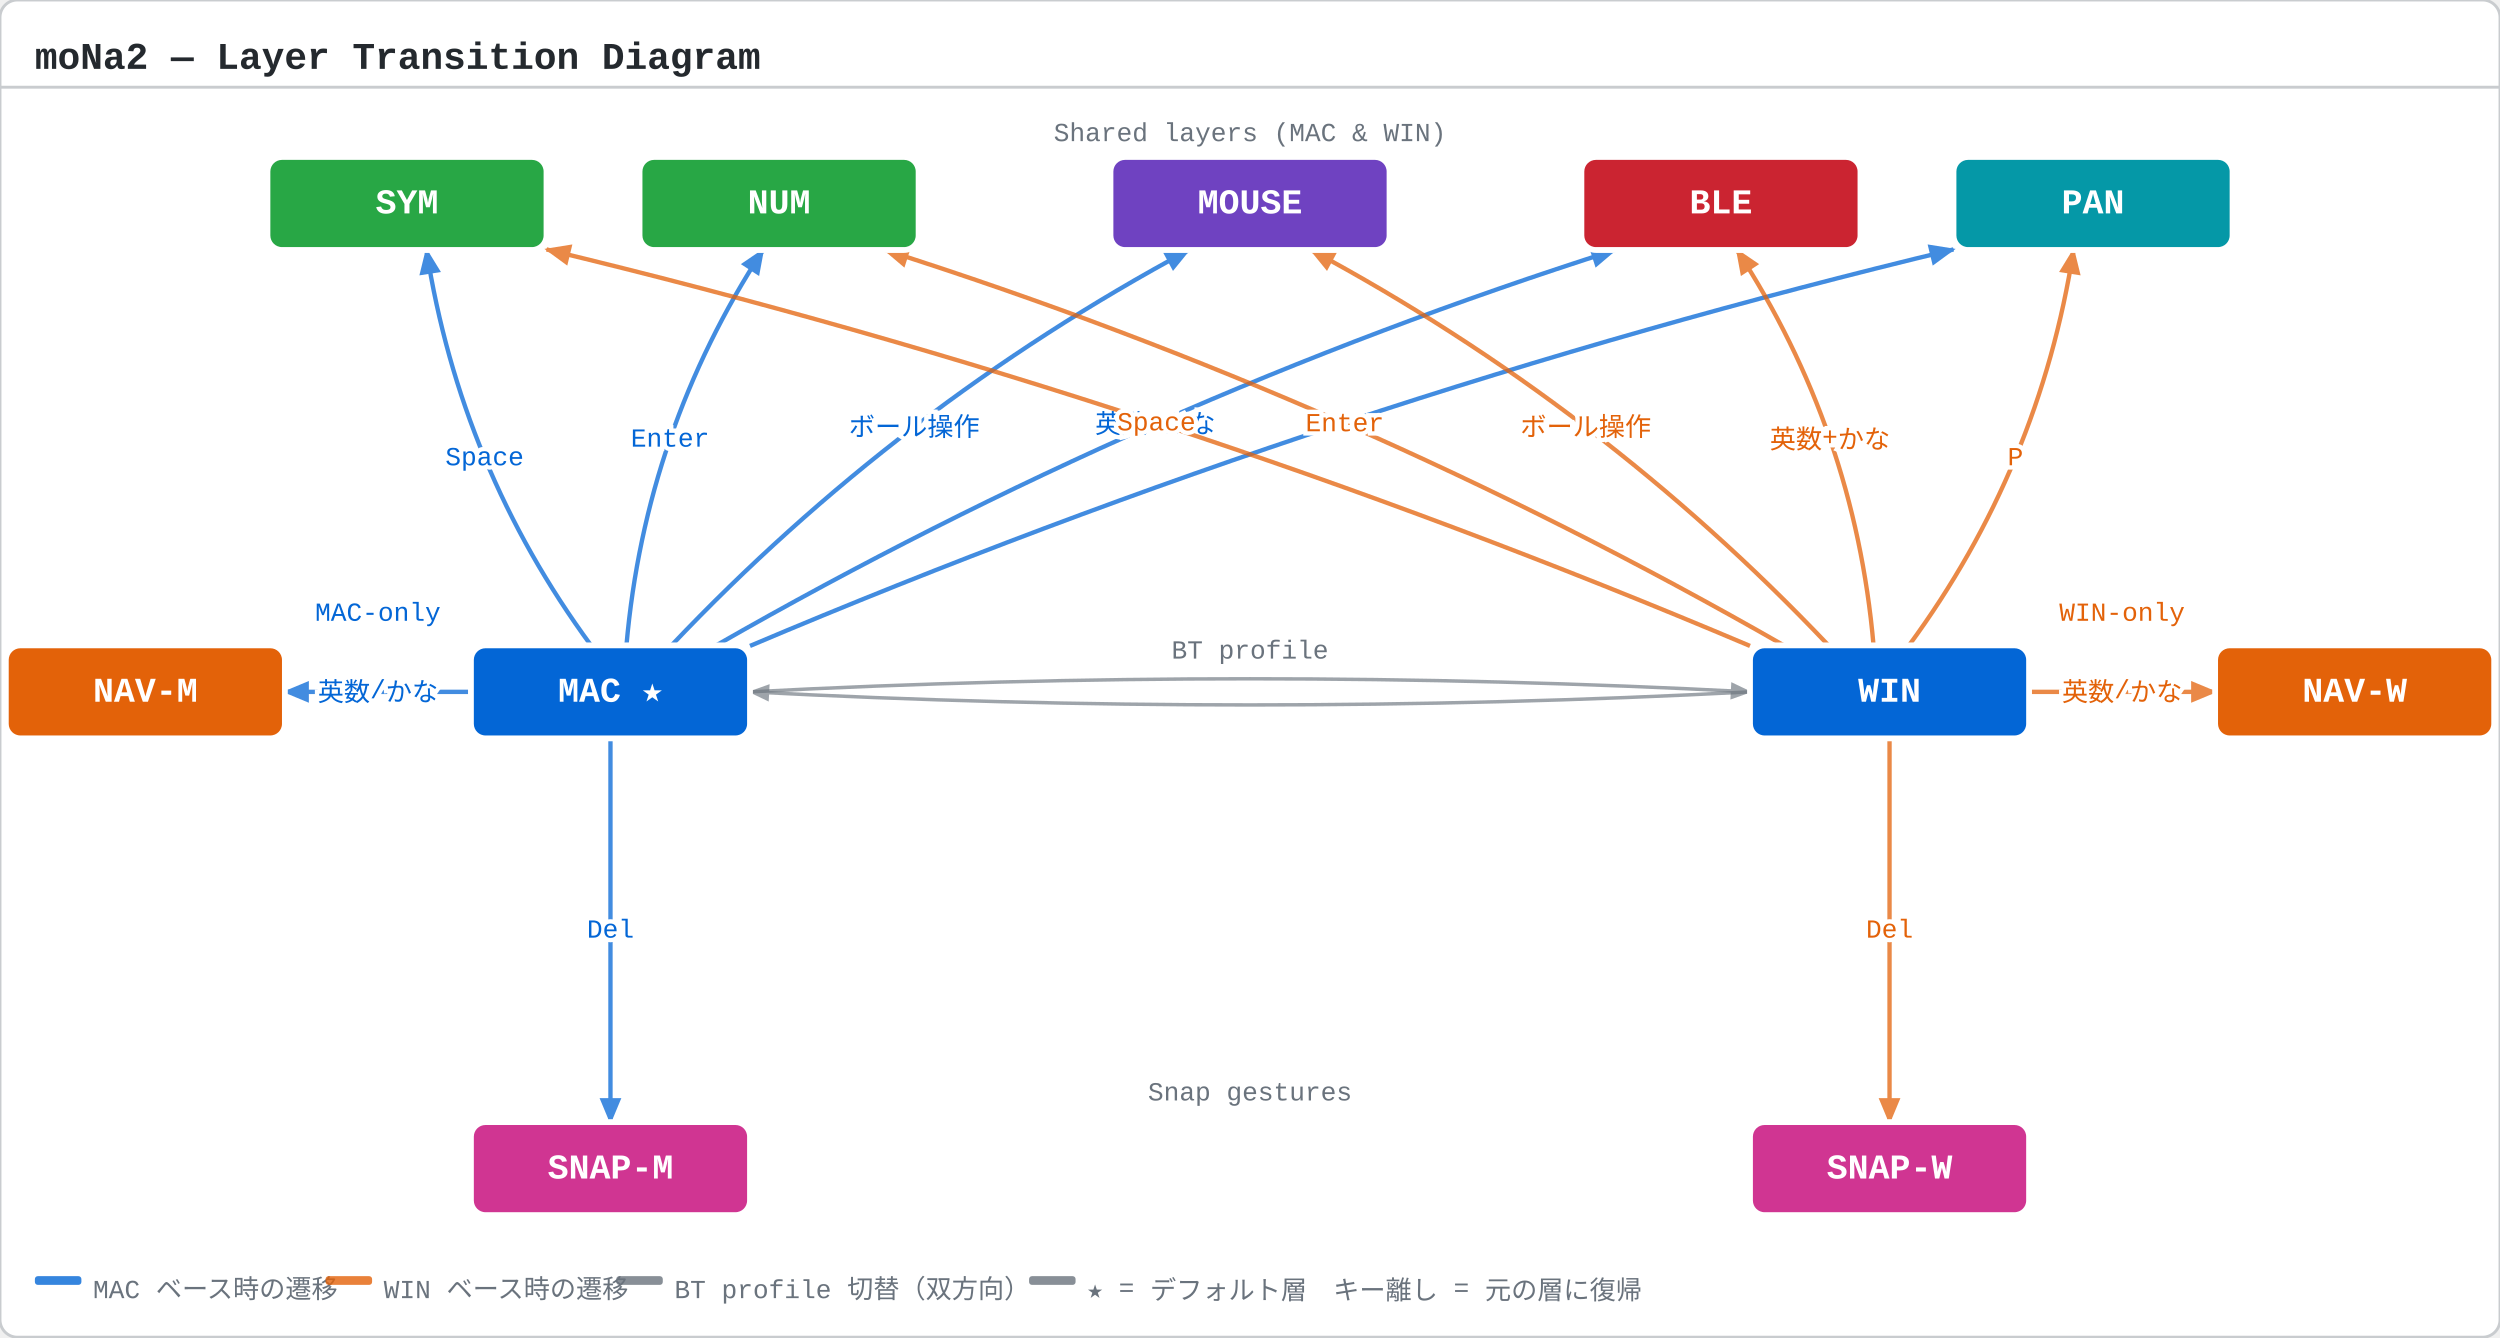
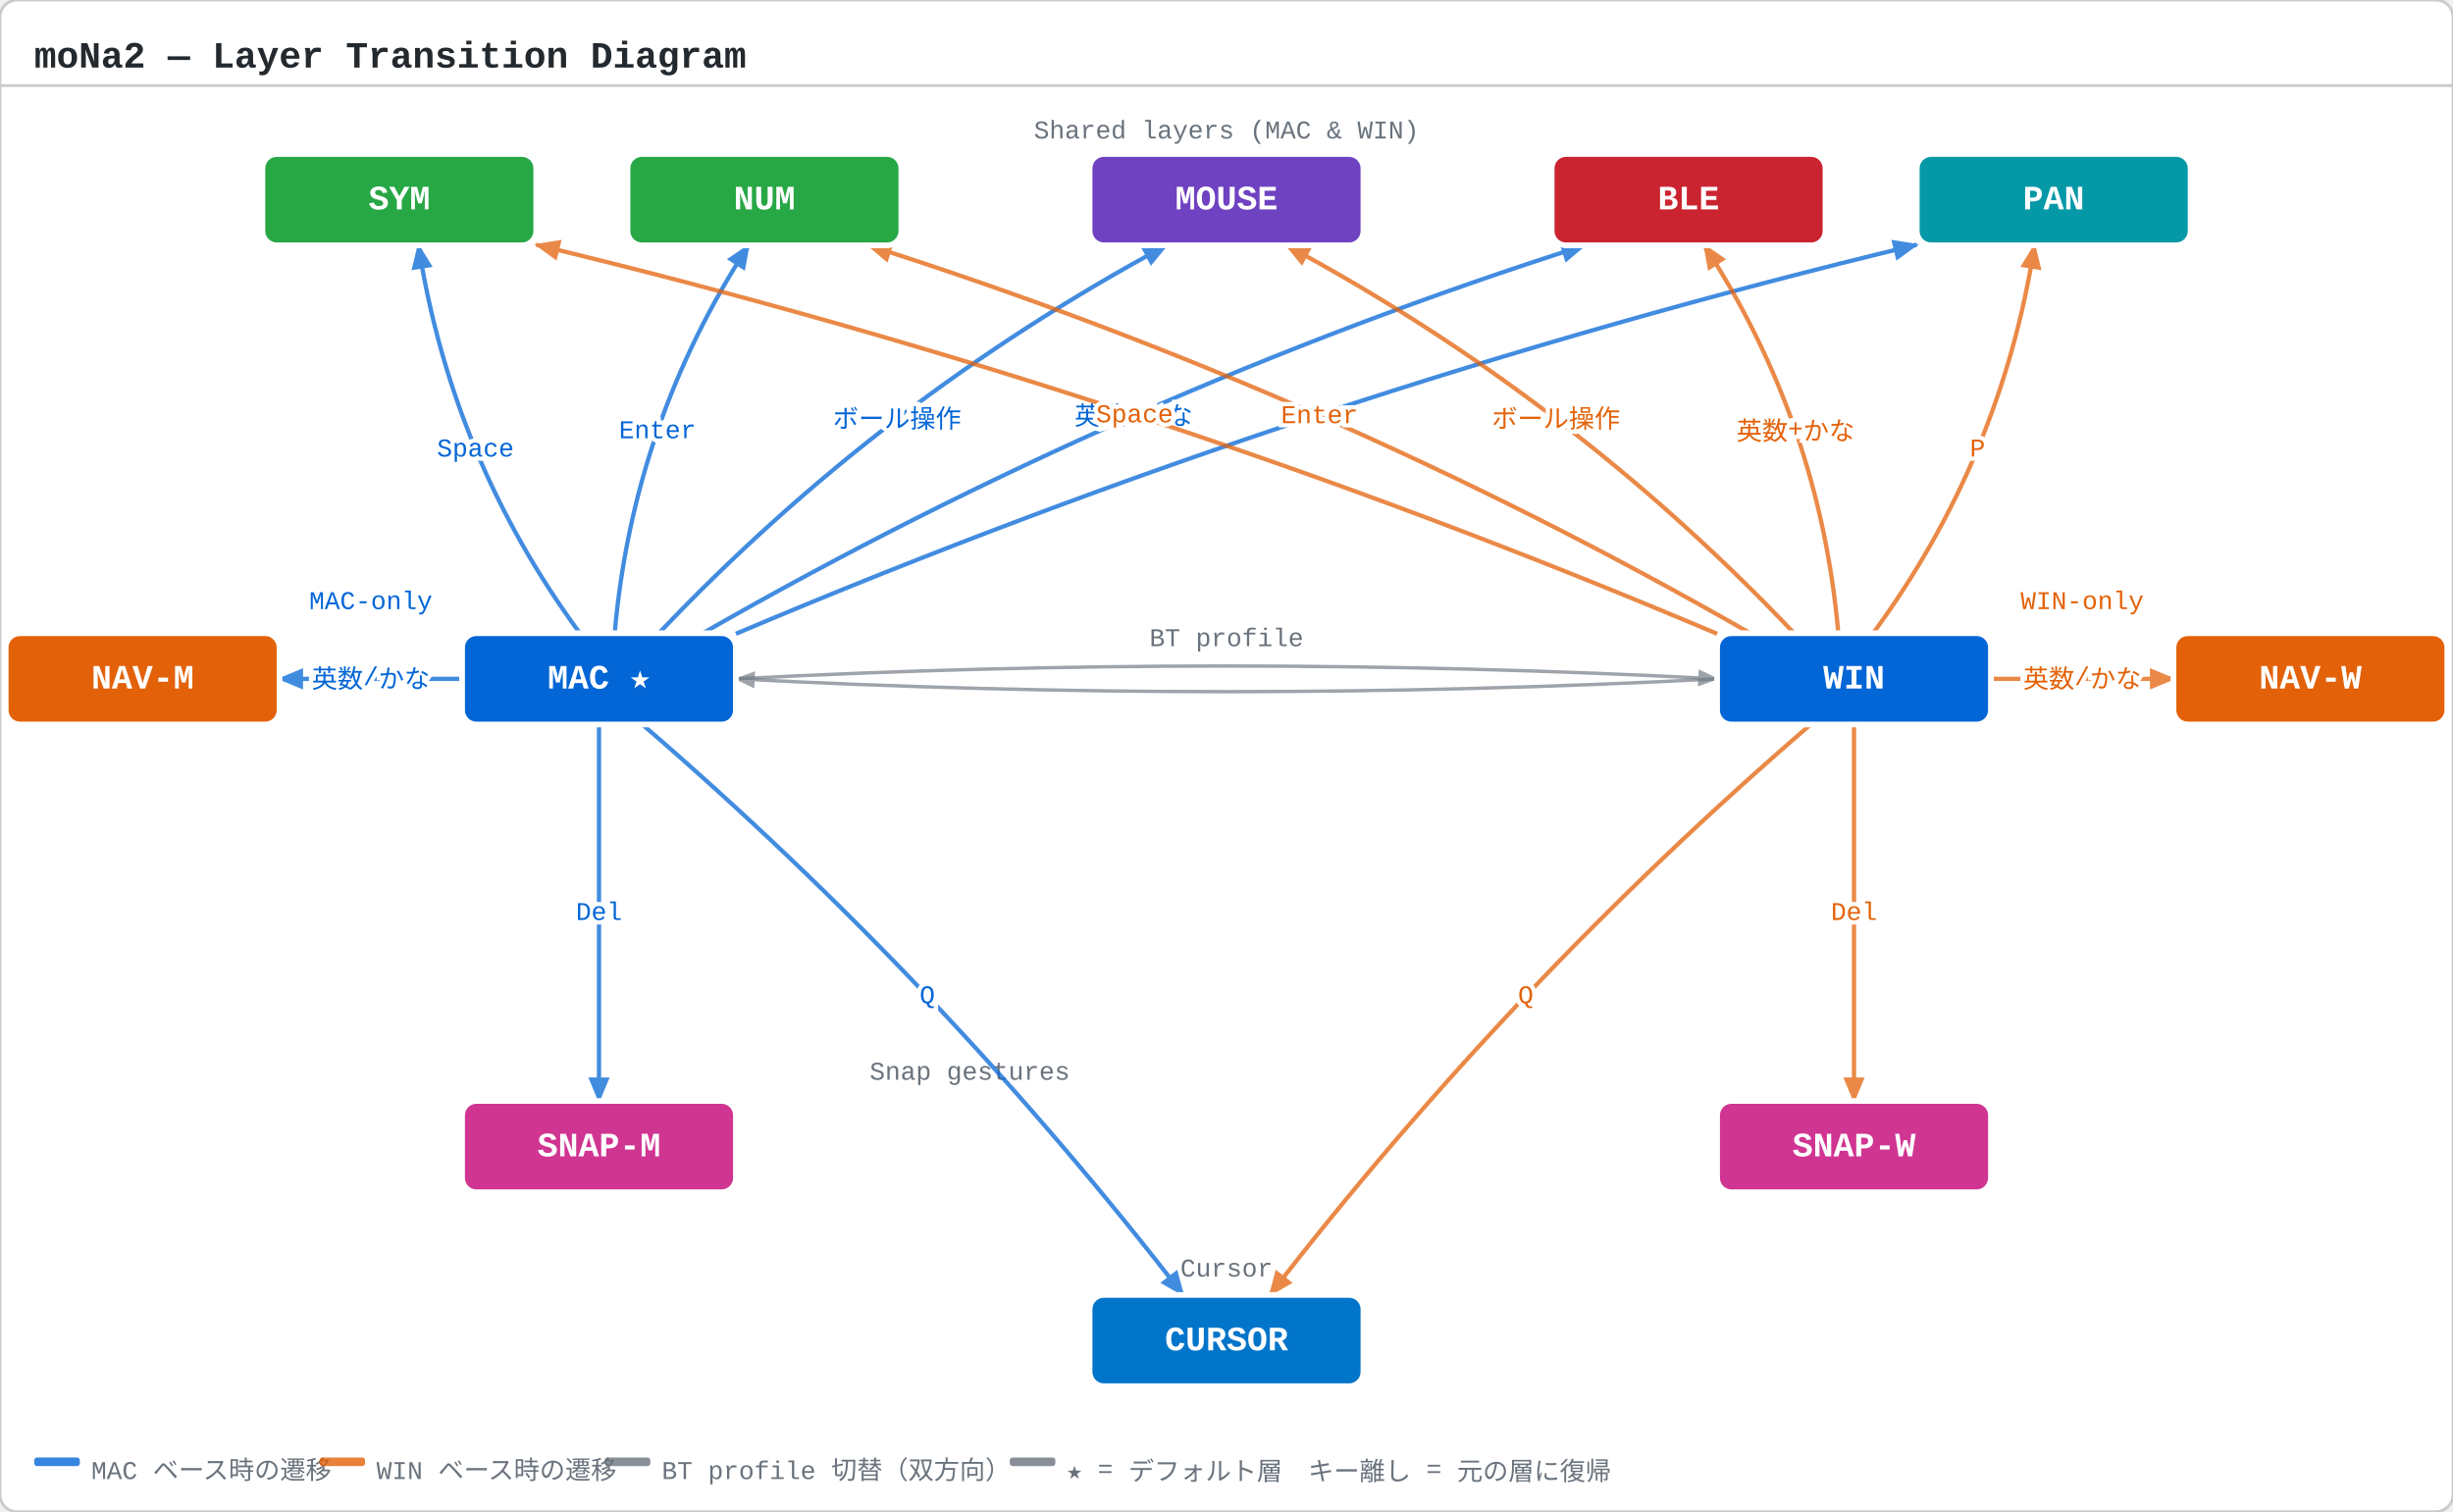
- <svg xmlns="http://www.w3.org/2000/svg" width="860" height="460" viewBox="0 0 860 460">
+ <svg xmlns="http://www.w3.org/2000/svg" width="860" height="530" viewBox="0 0 860 530">
  <defs>
    <marker id="ah-mac" markerWidth="6" markerHeight="5" refX="5.5" refY="2.5" orient="auto" markerUnits="strokeWidth">
      <path d="M0,0 L6,2.5 L0,5 Z" fill="#0366d6" />
    </marker>
    <marker id="ah-win" markerWidth="6" markerHeight="5" refX="5.5" refY="2.5" orient="auto" markerUnits="strokeWidth">
      <path d="M0,0 L6,2.5 L0,5 Z" fill="#e36209" />
    </marker>
    <marker id="ah-bt" markerWidth="6" markerHeight="5" refX="5.5" refY="2.5" orient="auto" markerUnits="strokeWidth">
      <path d="M0,0 L6,2.5 L0,5 Z" fill="#6a737d" />
    </marker>
  </defs>
-   <rect width="860" height="460" fill="#ffffff" rx="6" />
+   <rect width="860" height="530" fill="#ffffff" rx="6" />
  <text x="12.0" y="20.0" text-anchor="start" dominant-baseline="middle" font-family="SFMono-Regular,Consolas,Liberation Mono,Menlo,monospace" font-size="13" font-weight="bold" fill="#24292e">moNa2 — Layer Transition Diagram</text>
  <line x1="0" y1="30" x2="860" y2="30" stroke="#c9cccf" stroke-width="1" />
  <text x="430.0" y="46.0" text-anchor="middle" dominant-baseline="middle" font-family="SFMono-Regular,Consolas,Liberation Mono,Menlo,monospace" font-size="9" font-weight="normal" fill="#6a737d">Shared layers (MAC &amp; WIN)</text>
  <text x="130.0" y="211.0" text-anchor="middle" dominant-baseline="middle" font-family="SFMono-Regular,Consolas,Liberation Mono,Menlo,monospace" font-size="9" font-weight="normal" fill="#0366d6">MAC-only</text>
  <text x="730.0" y="211.0" text-anchor="middle" dominant-baseline="middle" font-family="SFMono-Regular,Consolas,Liberation Mono,Menlo,monospace" font-size="9" font-weight="normal" fill="#e36209">WIN-only</text>
-   <text x="430.0" y="376.0" text-anchor="middle" dominant-baseline="middle" font-family="SFMono-Regular,Consolas,Liberation Mono,Menlo,monospace" font-size="9" font-weight="normal" fill="#6a737d">Snap gestures</text>
+   <text x="340.0" y="376.0" text-anchor="middle" dominant-baseline="middle" font-family="SFMono-Regular,Consolas,Liberation Mono,Menlo,monospace" font-size="9" font-weight="normal" fill="#6a737d">Snap gestures</text>
+   <text x="430.0" y="445.0" text-anchor="middle" dominant-baseline="middle" font-family="SFMono-Regular,Consolas,Liberation Mono,Menlo,monospace" font-size="9" font-weight="normal" fill="#6a737d">Cursor</text>
  <path d="M 258.0,238.0 Q 430.0,229.0 602.0,238.0" fill="none" stroke="#6a737d" stroke-width="1.2" opacity="0.65" marker-end="url(#ah-bt)" />
  <path d="M 602.0,238.0 Q 430.0,247.0 258.0,238.0" fill="none" stroke="#6a737d" stroke-width="1.2" opacity="0.65" marker-end="url(#ah-bt)" />
  <text x="430.0" y="224.0" text-anchor="middle" dominant-baseline="middle" font-family="SFMono-Regular,Consolas,Liberation Mono,Menlo,monospace" font-size="9" font-weight="normal" fill="#6a737d" stroke="white" stroke-width="3" paint-order="stroke">BT profile</text>
  <path d="M 162.0,238.0 Q 130.0,238.0 98.0,238.0" fill="none" stroke="#0366d6" stroke-width="1.5" opacity="0.75" marker-end="url(#ah-mac)" />
  <text x="130.0" y="238.0" text-anchor="middle" dominant-baseline="middle" font-family="SFMono-Regular,Consolas,Liberation Mono,Menlo,monospace" font-size="9" font-weight="normal" fill="#0366d6" stroke="white" stroke-width="3" paint-order="stroke">英数/かな</text>
  <path d="M 210.0,254.0 Q 210.0,320.0 210.0,386.0" fill="none" stroke="#0366d6" stroke-width="1.5" opacity="0.75" marker-end="url(#ah-mac)" />
  <text x="210.0" y="320.0" text-anchor="middle" dominant-baseline="middle" font-family="SFMono-Regular,Consolas,Liberation Mono,Menlo,monospace" font-size="9" font-weight="normal" fill="#0366d6" stroke="white" stroke-width="3" paint-order="stroke">Del</text>
  <path d="M 203.3,222.0 Q 158.4,160.9 146.7,86.0" fill="none" stroke="#0366d6" stroke-width="1.5" opacity="0.75" marker-end="url(#ah-mac)" />
  <text x="166.7" y="157.5" text-anchor="middle" dominant-baseline="middle" font-family="SFMono-Regular,Consolas,Liberation Mono,Menlo,monospace" font-size="9" font-weight="normal" fill="#0366d6" stroke="white" stroke-width="3" paint-order="stroke">Space</text>
  <path d="M 215.5,222.0 Q 222.0,148.1 262.5,86.0" fill="none" stroke="#0366d6" stroke-width="1.5" opacity="0.75" marker-end="url(#ah-mac)" />
  <text x="230.5" y="151.1" text-anchor="middle" dominant-baseline="middle" font-family="SFMono-Regular,Consolas,Liberation Mono,Menlo,monospace" font-size="9" font-weight="normal" fill="#0366d6" stroke="white" stroke-width="3" paint-order="stroke">Enter</text>
  <path d="M 231.0,222.0 Q 309.1,139.7 409.0,86.0" fill="none" stroke="#0366d6" stroke-width="1.5" opacity="0.75" marker-end="url(#ah-mac)" />
  <text x="314.5" y="146.8" text-anchor="middle" dominant-baseline="middle" font-family="SFMono-Regular,Consolas,Liberation Mono,Menlo,monospace" font-size="9" font-weight="normal" fill="#0366d6" stroke="white" stroke-width="3" paint-order="stroke">ボール操作</text>
  <path d="M 246.4,222.0 Q 393.8,137.5 555.6,86.0" fill="none" stroke="#0366d6" stroke-width="1.5" opacity="0.75" marker-end="url(#ah-mac)" />
  <text x="397.4" y="145.8" text-anchor="middle" dominant-baseline="middle" font-family="SFMono-Regular,Consolas,Liberation Mono,Menlo,monospace" font-size="9" font-weight="normal" fill="#0366d6" stroke="white" stroke-width="3" paint-order="stroke">英数+かな</text>
  <path d="M 258.0,222.2 Q 459.4,136.9 672.0,85.8" fill="none" stroke="#0366d6" stroke-width="1.5" opacity="0.75" marker-end="url(#ah-mac)" />
  <text x="462.2" y="145.5" text-anchor="middle" dominant-baseline="middle" font-family="SFMono-Regular,Consolas,Liberation Mono,Menlo,monospace" font-size="9" font-weight="normal" fill="#0366d6" stroke="white" stroke-width="3" paint-order="stroke">P</text>
+   <path d="M 225.2,254.0 Q 330.2,344.4 414.8,454.0" fill="none" stroke="#0366d6" stroke-width="1.5" opacity="0.75" marker-end="url(#ah-mac)" />
+   <text x="325.1" y="349.2" text-anchor="middle" dominant-baseline="middle" font-family="SFMono-Regular,Consolas,Liberation Mono,Menlo,monospace" font-size="9" font-weight="normal" fill="#0366d6" stroke="white" stroke-width="3" paint-order="stroke">Q</text>
  <path d="M 698.0,238.0 Q 730.0,238.0 762.0,238.0" fill="none" stroke="#e36209" stroke-width="1.5" opacity="0.75" marker-end="url(#ah-win)" />
  <text x="730.0" y="238.0" text-anchor="middle" dominant-baseline="middle" font-family="SFMono-Regular,Consolas,Liberation Mono,Menlo,monospace" font-size="9" font-weight="normal" fill="#e36209" stroke="white" stroke-width="3" paint-order="stroke">英数/かな</text>
  <path d="M 650.0,254.0 Q 650.0,320.0 650.0,386.0" fill="none" stroke="#e36209" stroke-width="1.5" opacity="0.75" marker-end="url(#ah-win)" />
  <text x="650.0" y="320.0" text-anchor="middle" dominant-baseline="middle" font-family="SFMono-Regular,Consolas,Liberation Mono,Menlo,monospace" font-size="9" font-weight="normal" fill="#e36209" stroke="white" stroke-width="3" paint-order="stroke">Del</text>
  <path d="M 602.0,222.2 Q 400.6,136.9 188.0,85.8" fill="none" stroke="#e36209" stroke-width="1.5" opacity="0.75" marker-end="url(#ah-win)" />
  <text x="397.8" y="145.5" text-anchor="middle" dominant-baseline="middle" font-family="SFMono-Regular,Consolas,Liberation Mono,Menlo,monospace" font-size="9" font-weight="normal" fill="#e36209" stroke="white" stroke-width="3" paint-order="stroke">Space</text>
  <path d="M 613.6,222.0 Q 466.2,137.5 304.4,86.0" fill="none" stroke="#e36209" stroke-width="1.5" opacity="0.75" marker-end="url(#ah-win)" />
  <text x="462.6" y="145.8" text-anchor="middle" dominant-baseline="middle" font-family="SFMono-Regular,Consolas,Liberation Mono,Menlo,monospace" font-size="9" font-weight="normal" fill="#e36209" stroke="white" stroke-width="3" paint-order="stroke">Enter</text>
  <path d="M 629.0,222.0 Q 550.9,139.7 451.0,86.0" fill="none" stroke="#e36209" stroke-width="1.5" opacity="0.75" marker-end="url(#ah-win)" />
  <text x="545.5" y="146.8" text-anchor="middle" dominant-baseline="middle" font-family="SFMono-Regular,Consolas,Liberation Mono,Menlo,monospace" font-size="9" font-weight="normal" fill="#e36209" stroke="white" stroke-width="3" paint-order="stroke">ボール操作</text>
  <path d="M 644.5,222.0 Q 638.0,148.1 597.5,86.0" fill="none" stroke="#e36209" stroke-width="1.5" opacity="0.75" marker-end="url(#ah-win)" />
  <text x="629.5" y="151.1" text-anchor="middle" dominant-baseline="middle" font-family="SFMono-Regular,Consolas,Liberation Mono,Menlo,monospace" font-size="9" font-weight="normal" fill="#e36209" stroke="white" stroke-width="3" paint-order="stroke">英数+かな</text>
  <path d="M 656.7,222.0 Q 701.6,160.9 713.3,86.0" fill="none" stroke="#e36209" stroke-width="1.5" opacity="0.75" marker-end="url(#ah-win)" />
  <text x="693.3" y="157.5" text-anchor="middle" dominant-baseline="middle" font-family="SFMono-Regular,Consolas,Liberation Mono,Menlo,monospace" font-size="9" font-weight="normal" fill="#e36209" stroke="white" stroke-width="3" paint-order="stroke">P</text>
+   <path d="M 634.8,254.0 Q 529.8,344.4 445.2,454.0" fill="none" stroke="#e36209" stroke-width="1.5" opacity="0.75" marker-end="url(#ah-win)" />
+   <text x="534.9" y="349.2" text-anchor="middle" dominant-baseline="middle" font-family="SFMono-Regular,Consolas,Liberation Mono,Menlo,monospace" font-size="9" font-weight="normal" fill="#e36209" stroke="white" stroke-width="3" paint-order="stroke">Q</text>
  <rect x="92" y="54" width="96" height="32" rx="5" fill="#28a745" stroke="white" stroke-width="2" />
  <text x="140.0" y="70.0" text-anchor="middle" dominant-baseline="middle" font-family="SFMono-Regular,Consolas,Liberation Mono,Menlo,monospace" font-size="12" font-weight="bold" fill="white">SYM</text>
  <rect x="220" y="54" width="96" height="32" rx="5" fill="#28a745" stroke="white" stroke-width="2" />
  <text x="268.0" y="70.0" text-anchor="middle" dominant-baseline="middle" font-family="SFMono-Regular,Consolas,Liberation Mono,Menlo,monospace" font-size="12" font-weight="bold" fill="white">NUM</text>
  <rect x="382" y="54" width="96" height="32" rx="5" fill="#6f42c1" stroke="white" stroke-width="2" />
  <text x="430.0" y="70.0" text-anchor="middle" dominant-baseline="middle" font-family="SFMono-Regular,Consolas,Liberation Mono,Menlo,monospace" font-size="12" font-weight="bold" fill="white">MOUSE</text>
  <rect x="544" y="54" width="96" height="32" rx="5" fill="#cb2431" stroke="white" stroke-width="2" />
  <text x="592.0" y="70.0" text-anchor="middle" dominant-baseline="middle" font-family="SFMono-Regular,Consolas,Liberation Mono,Menlo,monospace" font-size="12" font-weight="bold" fill="white">BLE</text>
  <rect x="672" y="54" width="96" height="32" rx="5" fill="#0598a7" stroke="white" stroke-width="2" />
  <text x="720.0" y="70.0" text-anchor="middle" dominant-baseline="middle" font-family="SFMono-Regular,Consolas,Liberation Mono,Menlo,monospace" font-size="12" font-weight="bold" fill="white">PAN</text>
  <rect x="2" y="222" width="96" height="32" rx="5" fill="#e36209" stroke="white" stroke-width="2" />
  <text x="50.0" y="238.0" text-anchor="middle" dominant-baseline="middle" font-family="SFMono-Regular,Consolas,Liberation Mono,Menlo,monospace" font-size="12" font-weight="bold" fill="white">NAV-M</text>
  <rect x="162" y="222" width="96" height="32" rx="5" fill="#0366d6" stroke="white" stroke-width="2" />
  <text x="210.0" y="238.0" text-anchor="middle" dominant-baseline="middle" font-family="SFMono-Regular,Consolas,Liberation Mono,Menlo,monospace" font-size="12" font-weight="bold" fill="white">MAC ★</text>
  <rect x="602" y="222" width="96" height="32" rx="5" fill="#0366d6" stroke="white" stroke-width="2" />
  <text x="650.0" y="238.0" text-anchor="middle" dominant-baseline="middle" font-family="SFMono-Regular,Consolas,Liberation Mono,Menlo,monospace" font-size="12" font-weight="bold" fill="white">WIN</text>
  <rect x="762" y="222" width="96" height="32" rx="5" fill="#e36209" stroke="white" stroke-width="2" />
  <text x="810.0" y="238.0" text-anchor="middle" dominant-baseline="middle" font-family="SFMono-Regular,Consolas,Liberation Mono,Menlo,monospace" font-size="12" font-weight="bold" fill="white">NAV-W</text>
  <rect x="162" y="386" width="96" height="32" rx="5" fill="#d03592" stroke="white" stroke-width="2" />
  <text x="210.0" y="402.0" text-anchor="middle" dominant-baseline="middle" font-family="SFMono-Regular,Consolas,Liberation Mono,Menlo,monospace" font-size="12" font-weight="bold" fill="white">SNAP-M</text>
  <rect x="602" y="386" width="96" height="32" rx="5" fill="#d03592" stroke="white" stroke-width="2" />
  <text x="650.0" y="402.0" text-anchor="middle" dominant-baseline="middle" font-family="SFMono-Regular,Consolas,Liberation Mono,Menlo,monospace" font-size="12" font-weight="bold" fill="white">SNAP-W</text>
-   <rect x="12" y="439" width="16" height="3" rx="1" fill="#0366d6" opacity="0.8" />
-   <text x="32.0" y="444.0" text-anchor="start" dominant-baseline="middle" font-family="SFMono-Regular,Consolas,Liberation Mono,Menlo,monospace" font-size="9" font-weight="normal" fill="#6a737d">MAC ベース時の遷移</text>
-   <rect x="112" y="439" width="16" height="3" rx="1" fill="#e36209" opacity="0.8" />
-   <text x="132.0" y="444.0" text-anchor="start" dominant-baseline="middle" font-family="SFMono-Regular,Consolas,Liberation Mono,Menlo,monospace" font-size="9" font-weight="normal" fill="#6a737d">WIN ベース時の遷移</text>
-   <rect x="212" y="439" width="16" height="3" rx="1" fill="#6a737d" opacity="0.8" />
-   <text x="232.0" y="444.0" text-anchor="start" dominant-baseline="middle" font-family="SFMono-Regular,Consolas,Liberation Mono,Menlo,monospace" font-size="9" font-weight="normal" fill="#6a737d">BT profile 切替（双方向）</text>
-   <rect x="354" y="439" width="16" height="3" rx="1" fill="#6a737d" opacity="0.8" />
-   <text x="374.0" y="444.0" text-anchor="start" dominant-baseline="middle" font-family="SFMono-Regular,Consolas,Liberation Mono,Menlo,monospace" font-size="9" font-weight="normal" fill="#6a737d">★ = デフォルト層　キー離し = 元の層に復帰</text>
-   <rect width="860" height="460" fill="none" rx="6" stroke="#c9cccf" stroke-width="1" />
+   <rect x="382" y="454" width="96" height="32" rx="5" fill="#0075ca" stroke="white" stroke-width="2" />
+   <text x="430.0" y="470.0" text-anchor="middle" dominant-baseline="middle" font-family="SFMono-Regular,Consolas,Liberation Mono,Menlo,monospace" font-size="12" font-weight="bold" fill="white">CURSOR</text>
+   <rect x="12" y="511" width="16" height="3" rx="1" fill="#0366d6" opacity="0.8" />
+   <text x="32.0" y="516.0" text-anchor="start" dominant-baseline="middle" font-family="SFMono-Regular,Consolas,Liberation Mono,Menlo,monospace" font-size="9" font-weight="normal" fill="#6a737d">MAC ベース時の遷移</text>
+   <rect x="112" y="511" width="16" height="3" rx="1" fill="#e36209" opacity="0.8" />
+   <text x="132.0" y="516.0" text-anchor="start" dominant-baseline="middle" font-family="SFMono-Regular,Consolas,Liberation Mono,Menlo,monospace" font-size="9" font-weight="normal" fill="#6a737d">WIN ベース時の遷移</text>
+   <rect x="212" y="511" width="16" height="3" rx="1" fill="#6a737d" opacity="0.8" />
+   <text x="232.0" y="516.0" text-anchor="start" dominant-baseline="middle" font-family="SFMono-Regular,Consolas,Liberation Mono,Menlo,monospace" font-size="9" font-weight="normal" fill="#6a737d">BT profile 切替（双方向）</text>
+   <rect x="354" y="511" width="16" height="3" rx="1" fill="#6a737d" opacity="0.8" />
+   <text x="374.0" y="516.0" text-anchor="start" dominant-baseline="middle" font-family="SFMono-Regular,Consolas,Liberation Mono,Menlo,monospace" font-size="9" font-weight="normal" fill="#6a737d">★ = デフォルト層　キー離し = 元の層に復帰</text>
+   <rect width="860" height="530" fill="none" rx="6" stroke="#c9cccf" stroke-width="1" />
</svg>
